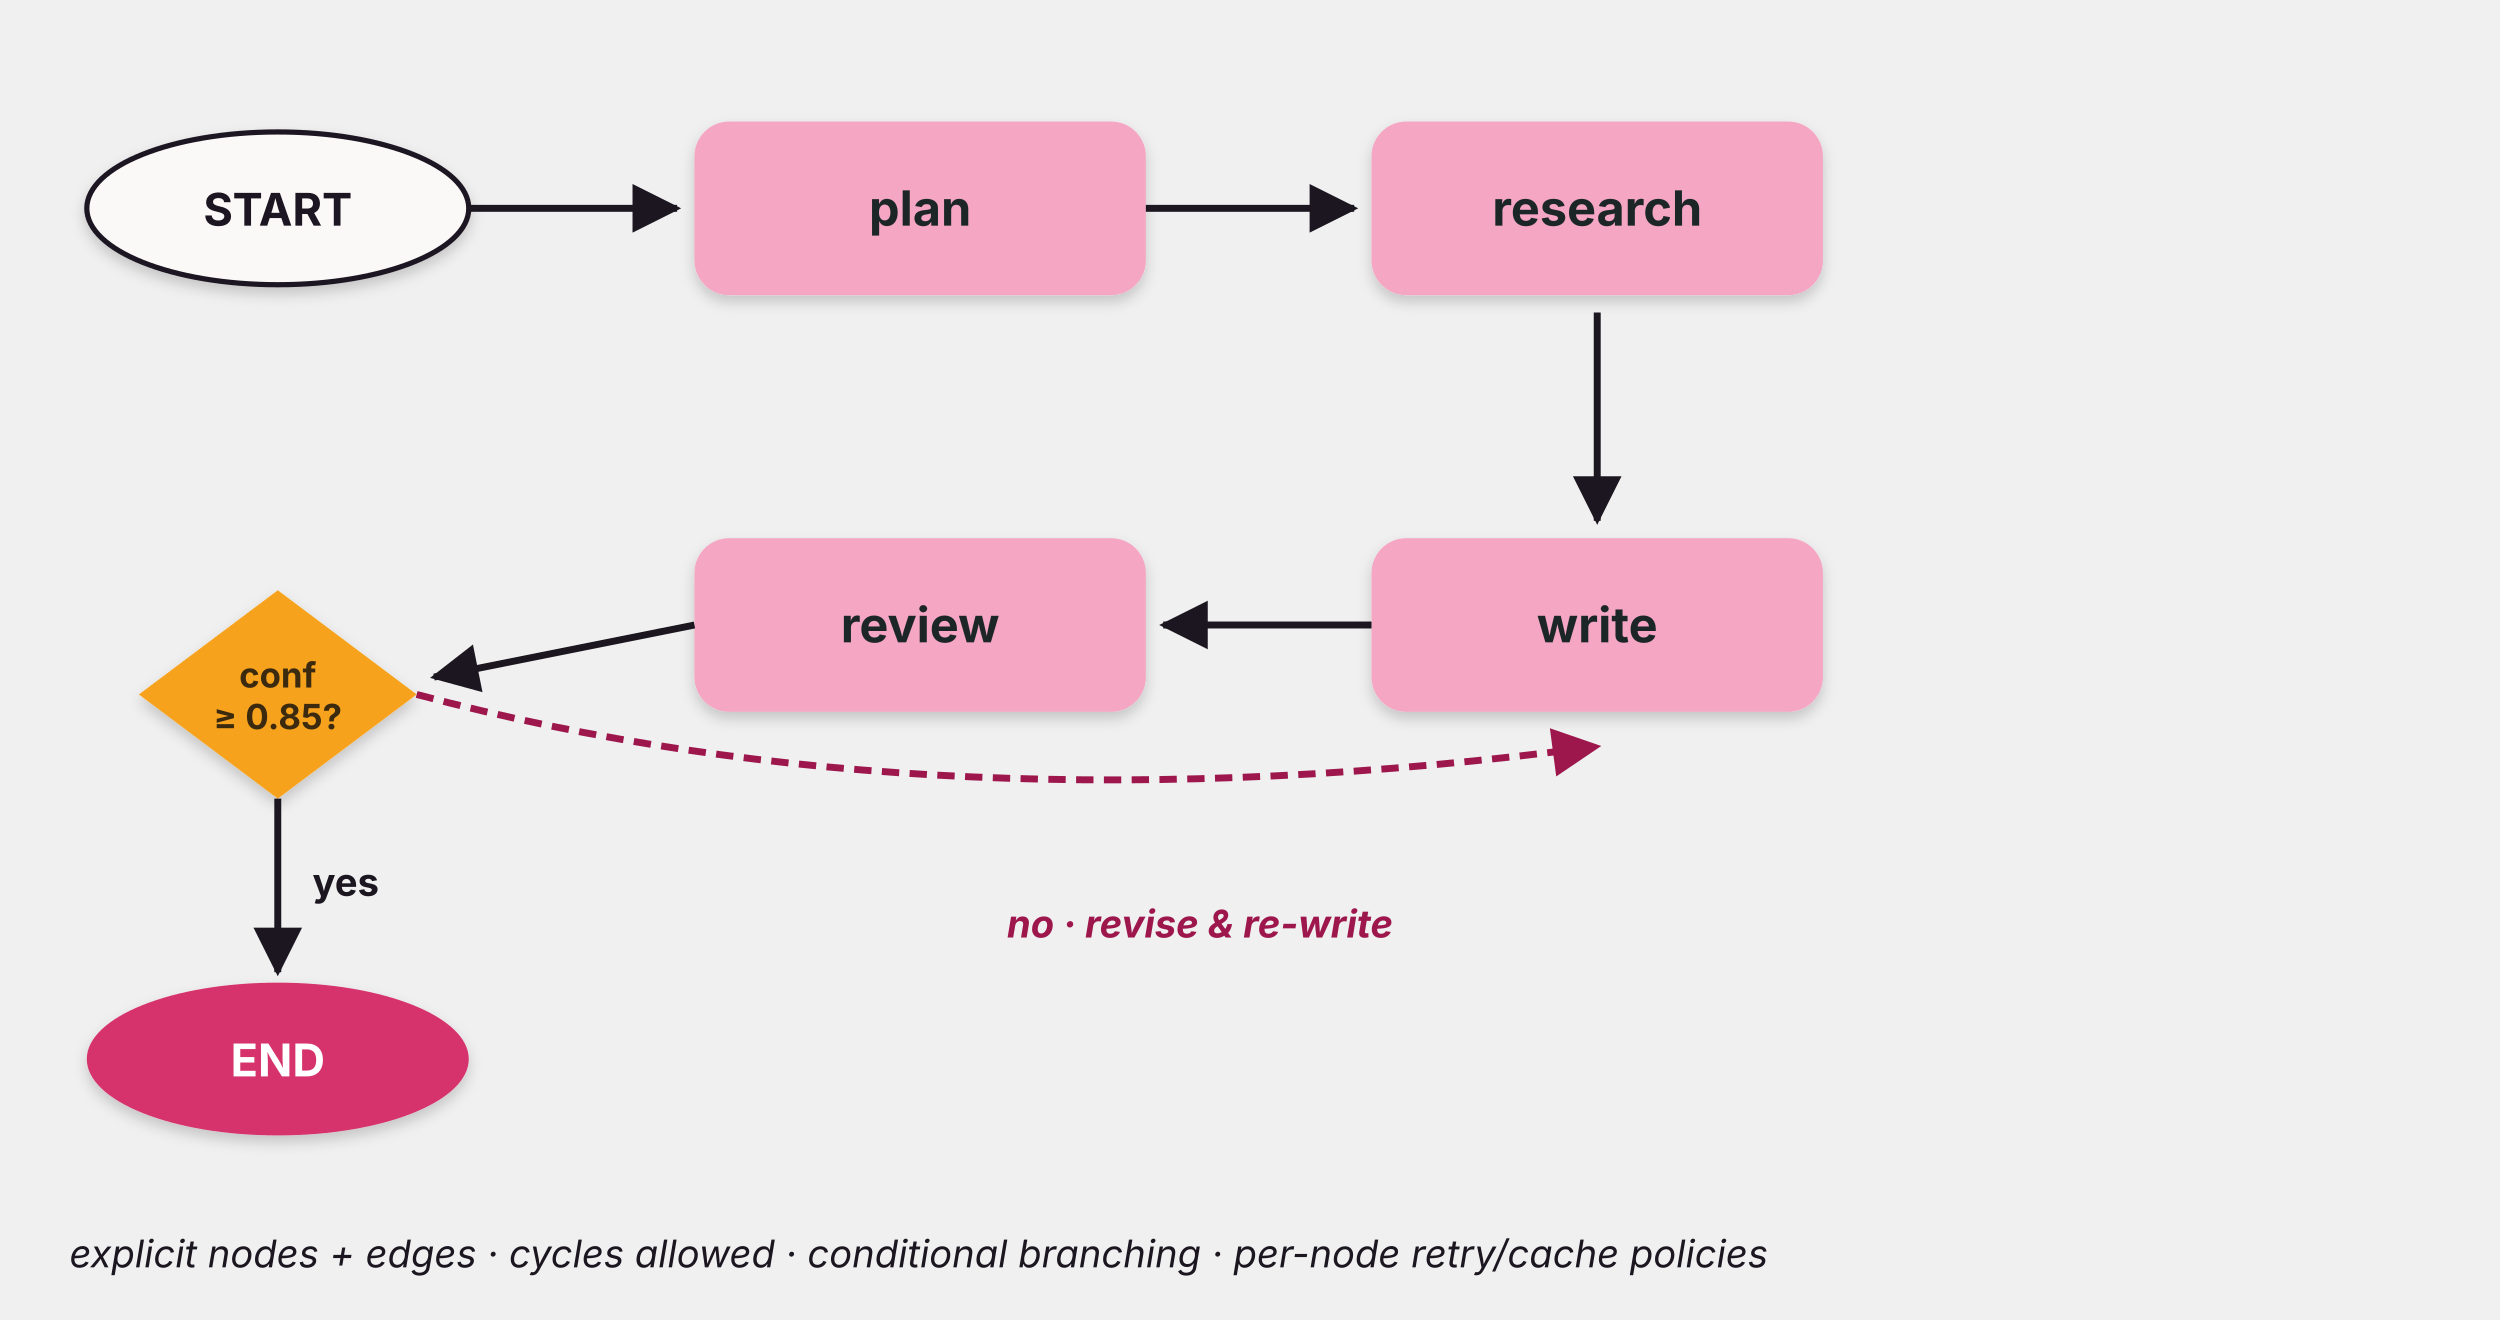
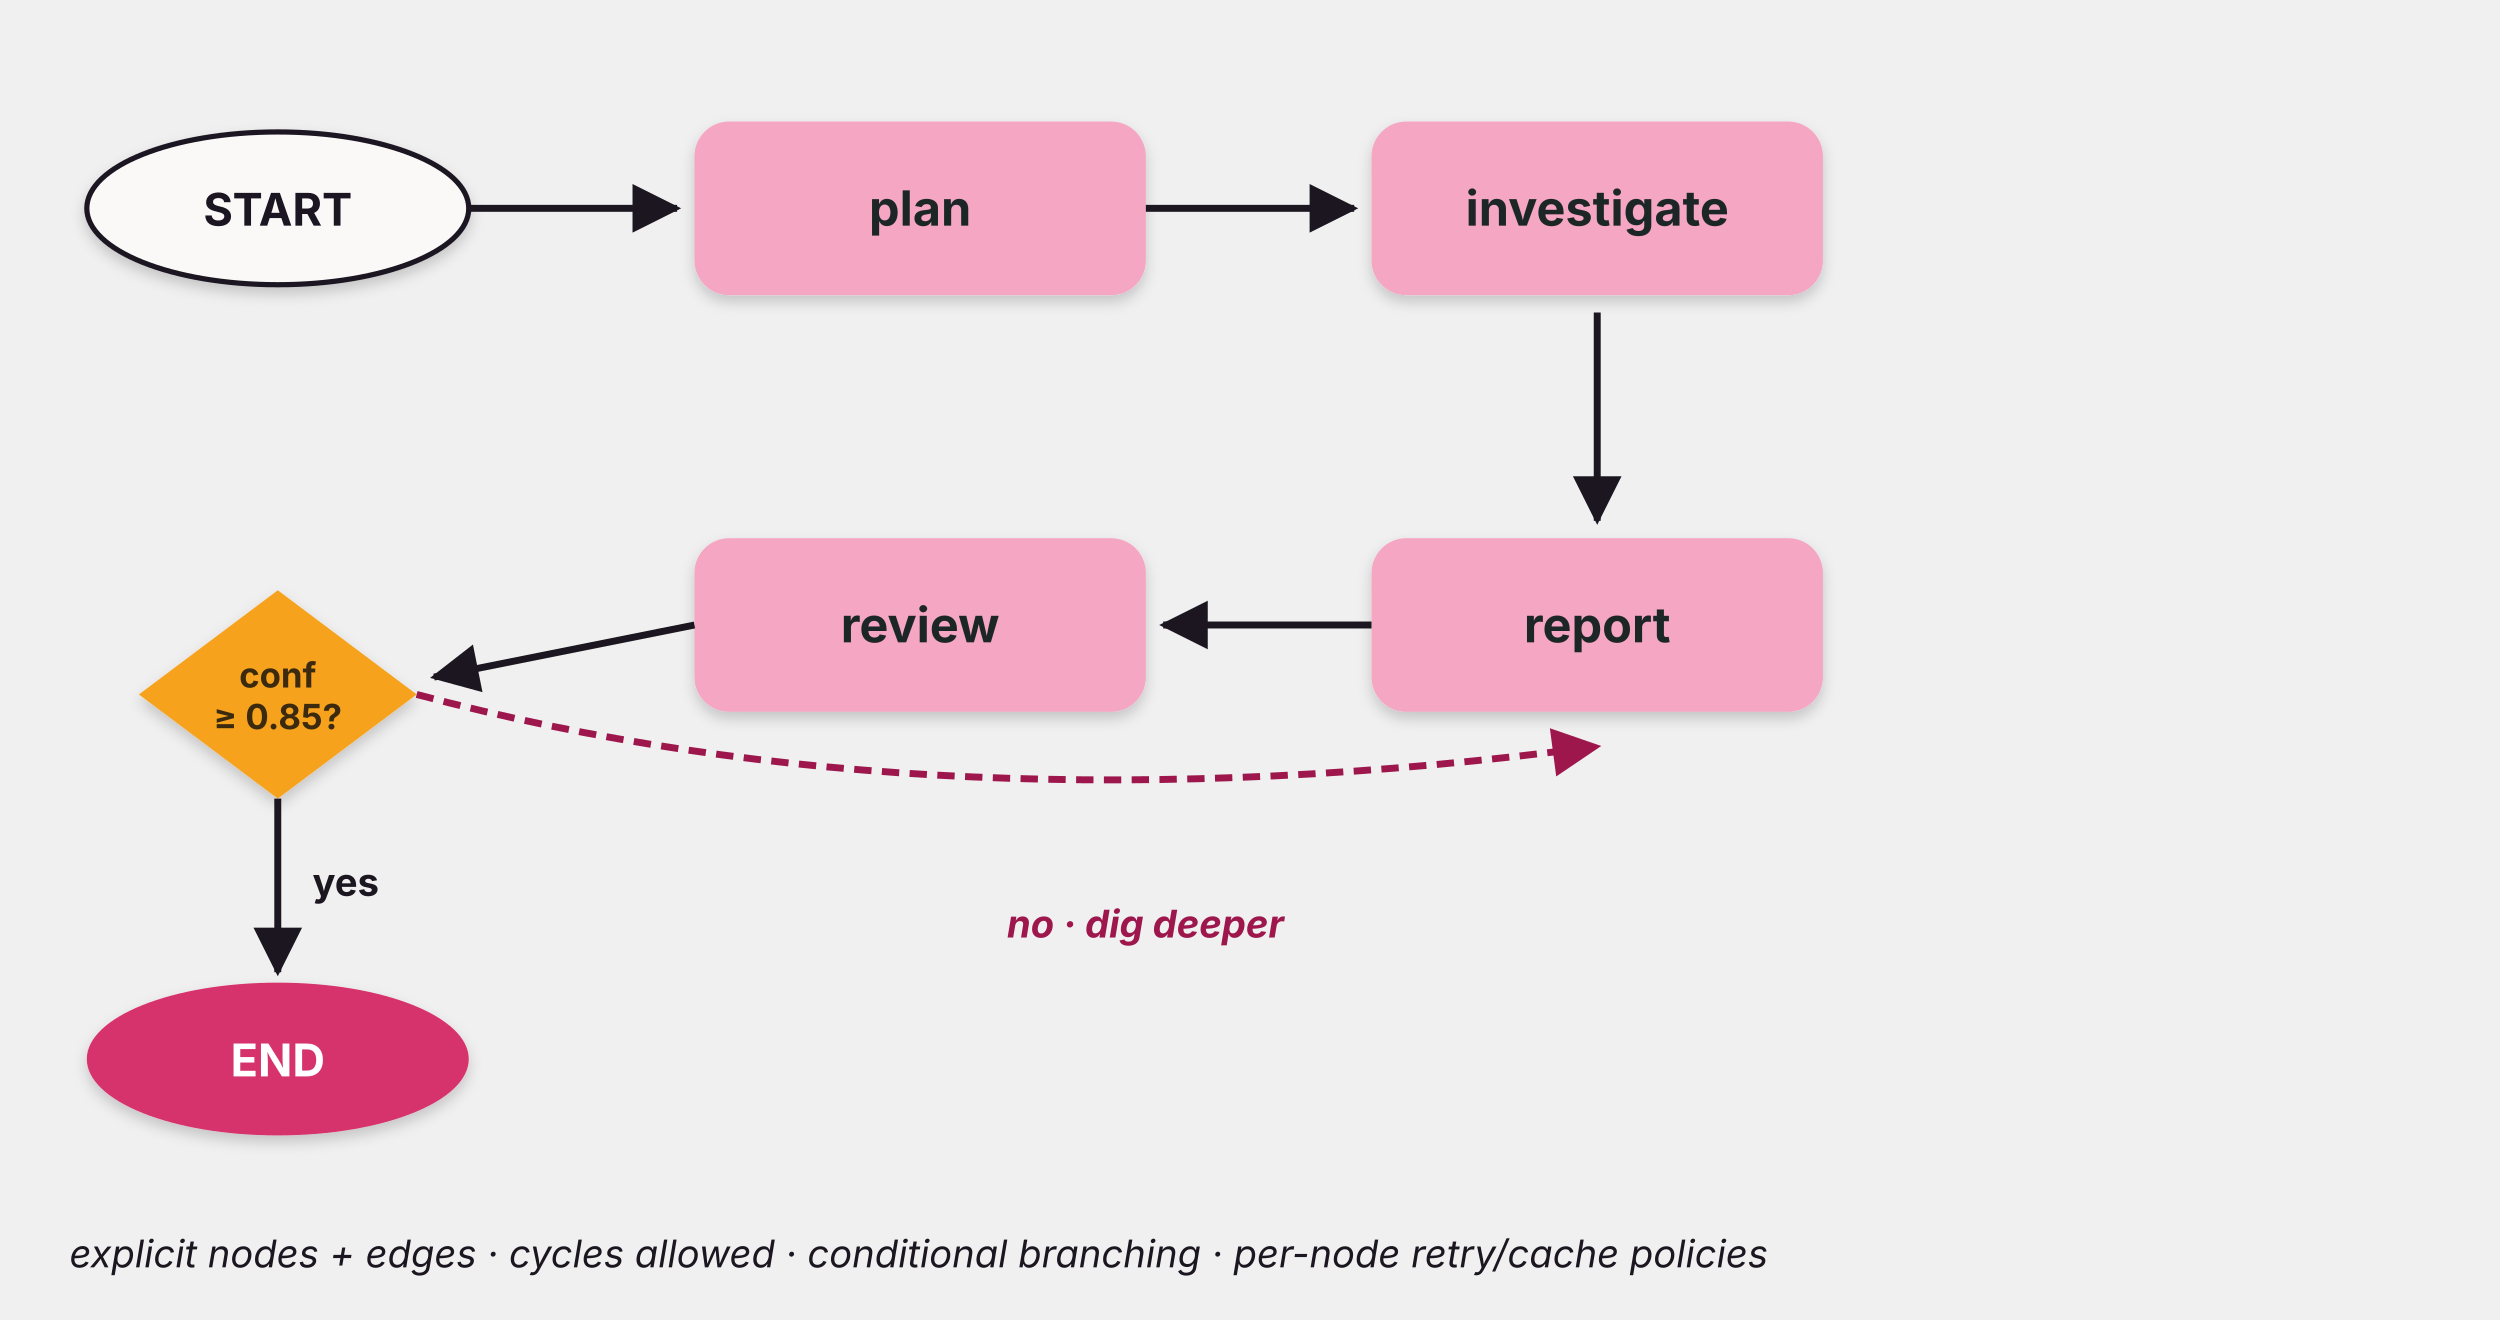
<svg xmlns="http://www.w3.org/2000/svg" viewBox="0 0 720 380" font-family="-apple-system, BlinkMacSystemFont, 'Inter', sans-serif" shape-rendering="geometricPrecision">
  <defs>
    <filter id="sh" x="-20%" y="-20%" width="140%" height="140%">
      <feGaussianBlur in="SourceAlpha" stdDeviation="2" />
      <feOffset dx="0" dy="2" result="o" />
      <feComponentTransfer>
        <feFuncA type="linear" slope="0.18" />
      </feComponentTransfer>
      <feMerge>
        <feMergeNode />
        <feMergeNode in="SourceGraphic" />
      </feMerge>
    </filter>
    <marker id="a" viewBox="0 0 12 12" refX="11" refY="6" markerWidth="7" markerHeight="7" orient="auto-start-reverse">
      <path d="M 0,0 L 12,6 L 0,12 z" fill="#1B1620" />
    </marker>
    <marker id="am" viewBox="0 0 12 12" refX="11" refY="6" markerWidth="7" markerHeight="7" orient="auto-start-reverse">
      <path d="M 0,0 L 12,6 L 0,12 z" fill="#9D174D" />
    </marker>
  </defs>
  <g filter="url(#sh)">
    <ellipse cx="80" cy="60" rx="55" ry="22" fill="#FBF9F8" stroke="#1B1620" stroke-width="1.5" />
    <text x="80" y="65" text-anchor="middle" font-size="13" font-weight="700" fill="#1B1620">START</text>
  </g>
  <g filter="url(#sh)">
    <rect x="200" y="35" width="130" height="50" rx="10" fill="#F4A6C2" />
    <text x="265" y="65" text-anchor="middle" font-size="14" font-weight="700" fill="#1F2828">plan</text>
  </g>
  <g filter="url(#sh)">
    <rect x="395" y="35" width="130" height="50" rx="10" fill="#F4A6C2" />
-     <text x="460" y="65" text-anchor="middle" font-size="14" font-weight="700" fill="#1F2828">research</text>
+     <text x="460" y="65" text-anchor="middle" font-size="14" font-weight="700" fill="#1F2828">investigate</text>
  </g>
  <g filter="url(#sh)">
    <rect x="395" y="155" width="130" height="50" rx="10" fill="#F4A6C2" />
-     <text x="460" y="185" text-anchor="middle" font-size="14" font-weight="700" fill="#1F2828">write</text>
+     <text x="460" y="185" text-anchor="middle" font-size="14" font-weight="700" fill="#1F2828">report</text>
  </g>
  <g filter="url(#sh)">
    <rect x="200" y="155" width="130" height="50" rx="10" fill="#F4A6C2" />
    <text x="265" y="185" text-anchor="middle" font-size="14" font-weight="700" fill="#1F2828">review</text>
  </g>
  <g filter="url(#sh)">
    <polygon points="80,170 120,200 80,230 40,200" fill="#F7A21E" />
    <text x="80" y="198" text-anchor="middle" font-size="10" font-weight="700" fill="#3A2A0F">conf</text>
    <text x="80" y="210" text-anchor="middle" font-size="10" font-weight="700" fill="#3A2A0F">≥ 0.85?</text>
  </g>
  <g filter="url(#sh)">
    <ellipse cx="80" cy="305" rx="55" ry="22" fill="#D6336C" />
    <text x="80" y="310" text-anchor="middle" font-size="13" font-weight="700" fill="#FFFFFF">END</text>
  </g>
  <line x1="135" y1="60" x2="195" y2="60" stroke="#1B1620" stroke-width="2" marker-end="url(#a)" />
  <line x1="330" y1="60" x2="390" y2="60" stroke="#1B1620" stroke-width="2" marker-end="url(#a)" />
  <line x1="460" y1="90" x2="460" y2="150" stroke="#1B1620" stroke-width="2" marker-end="url(#a)" />
  <line x1="395" y1="180" x2="335" y2="180" stroke="#1B1620" stroke-width="2" marker-end="url(#a)" />
  <line x1="200" y1="180" x2="125" y2="195" stroke="#1B1620" stroke-width="2" marker-end="url(#a)" />
  <line x1="80" y1="230" x2="80" y2="280" stroke="#1B1620" stroke-width="2" marker-end="url(#a)" />
  <text x="90" y="258" font-size="11" font-weight="700" fill="#1B1620">yes</text>
  <path d="M 120 200 Q 270 240, 460 215" stroke="#9D174D" stroke-width="2" fill="none" stroke-dasharray="5,3" marker-end="url(#am)" />
-   <text x="290" y="270" font-size="11" font-weight="700" fill="#9D174D" font-style="italic">no · revise &amp; re-write</text>
+   <text x="290" y="270" font-size="11" font-weight="700" fill="#9D174D" font-style="italic">no · dig deeper</text>
  <text x="20" y="365" font-size="11" font-style="italic" fill="#1B1620">explicit nodes + edges · cycles allowed · conditional branching · per-node retry/cache policies</text>
</svg>
